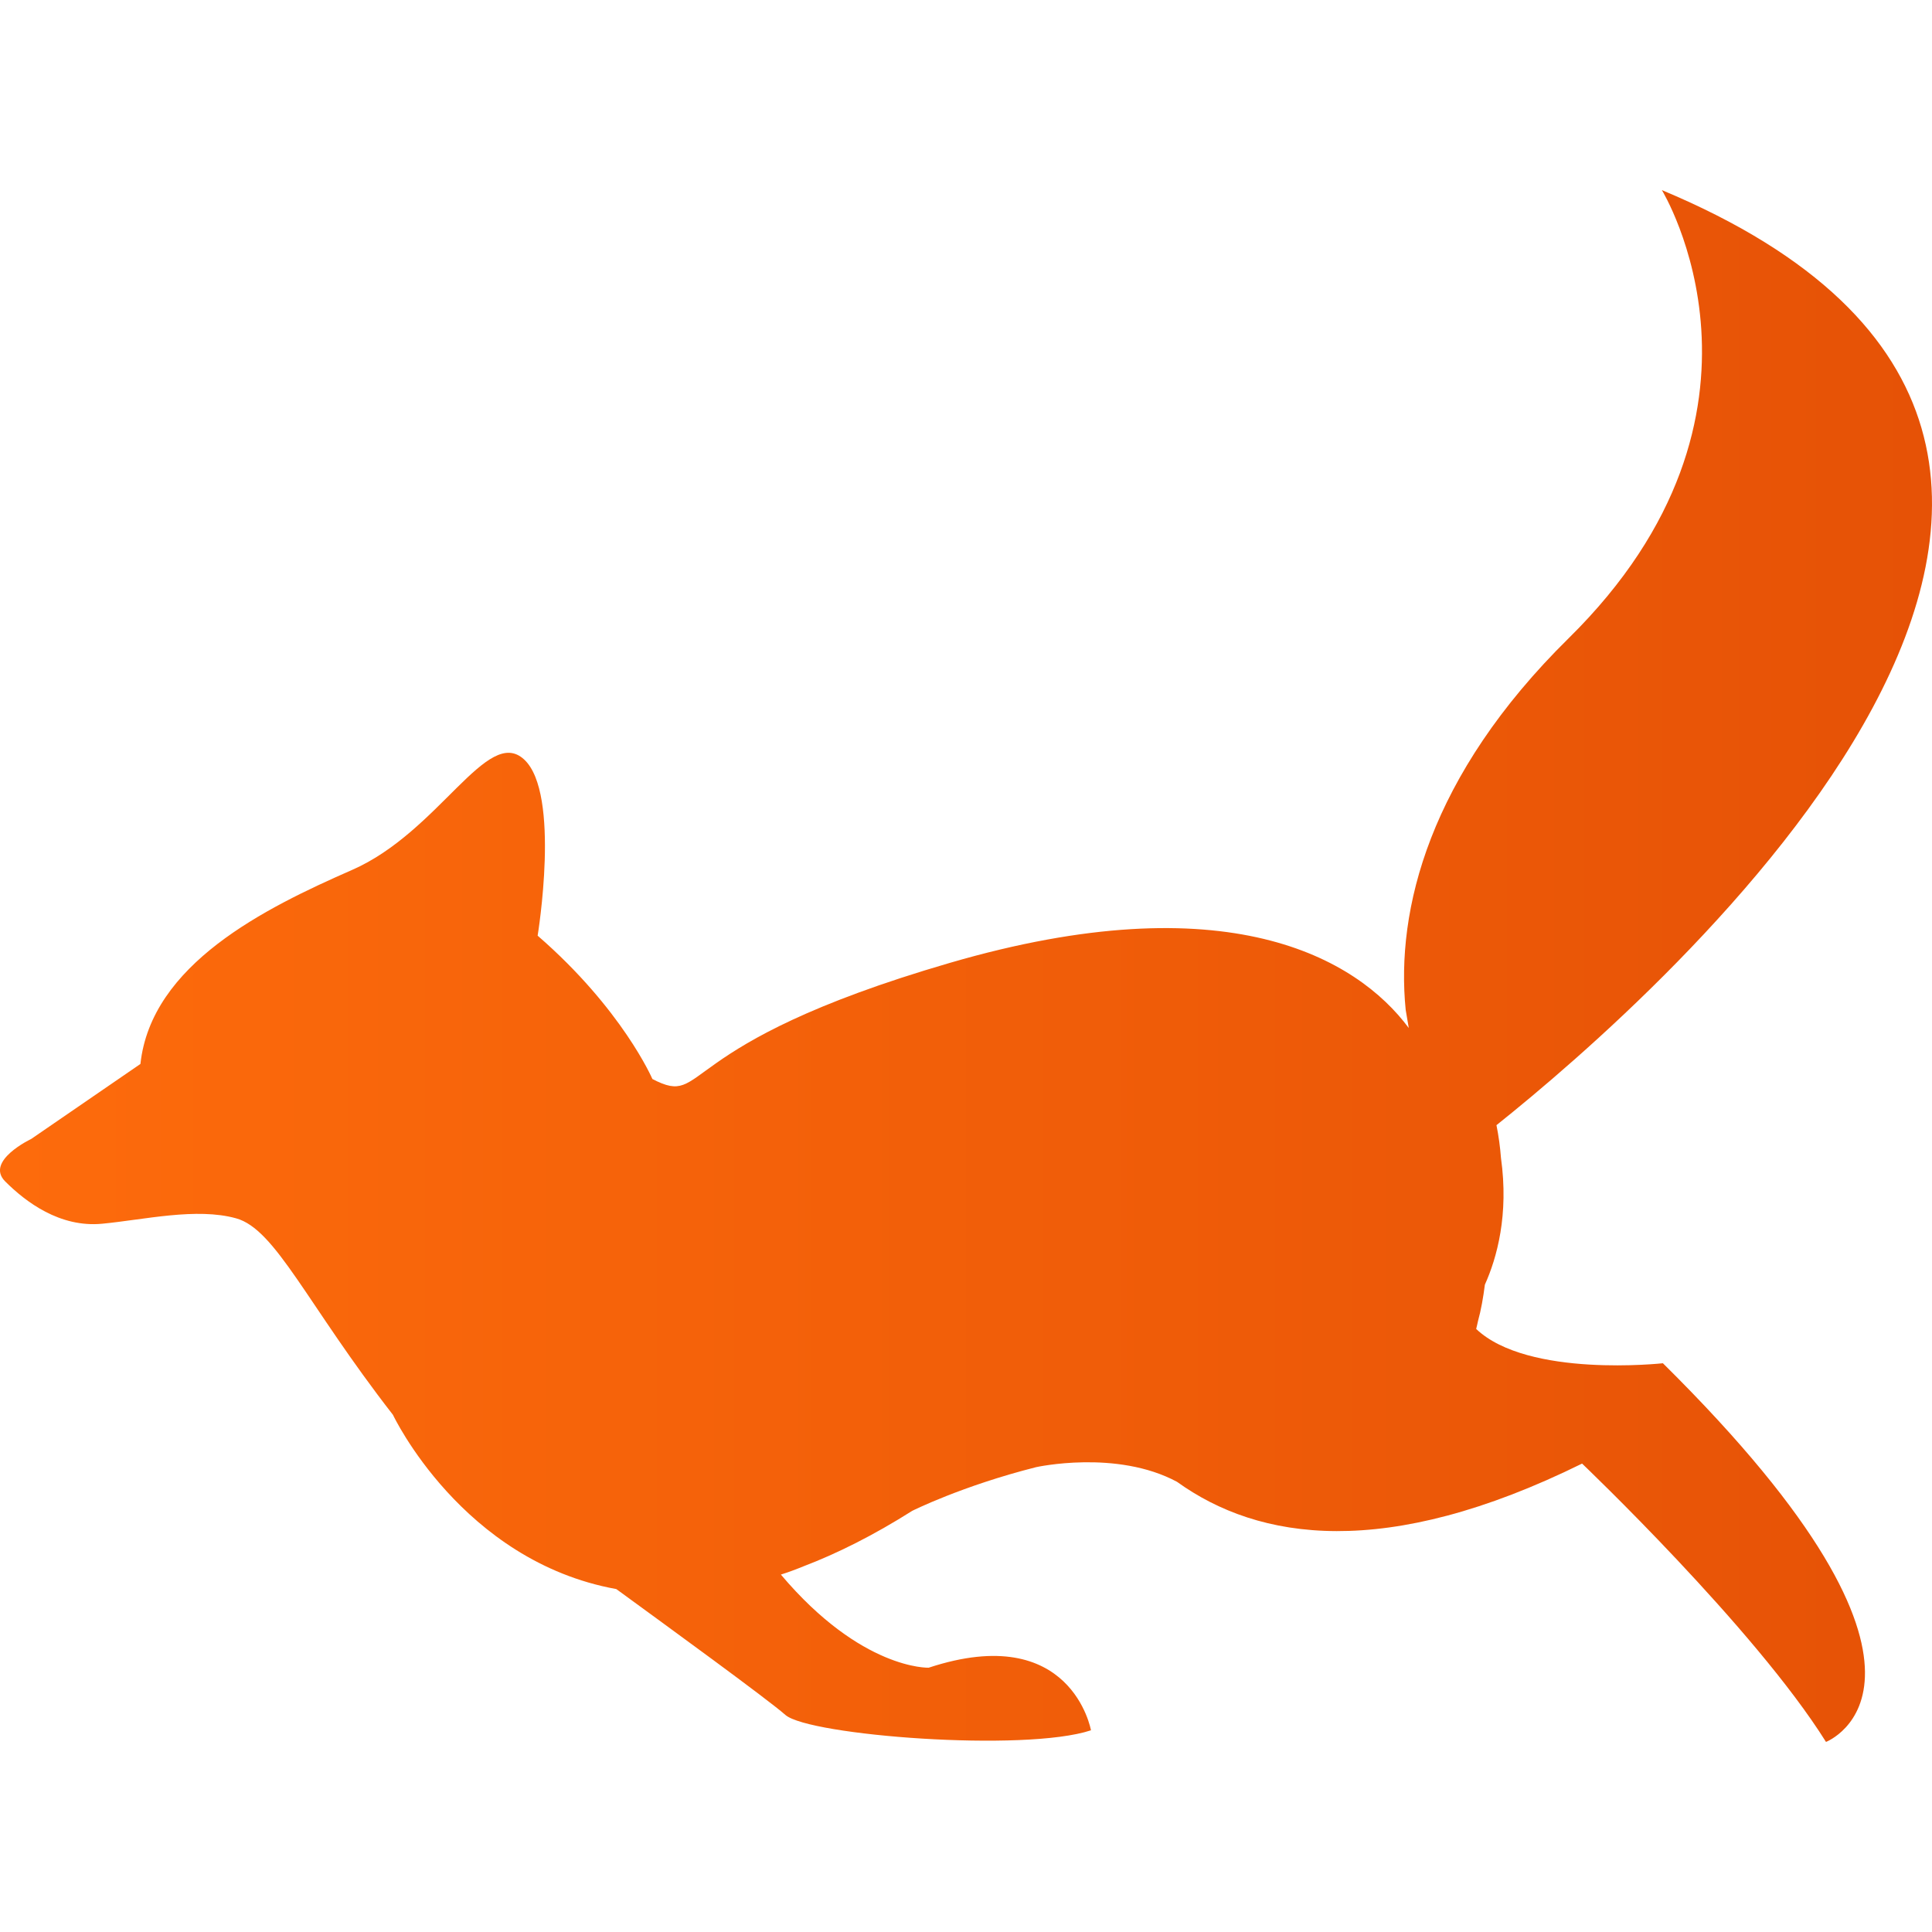
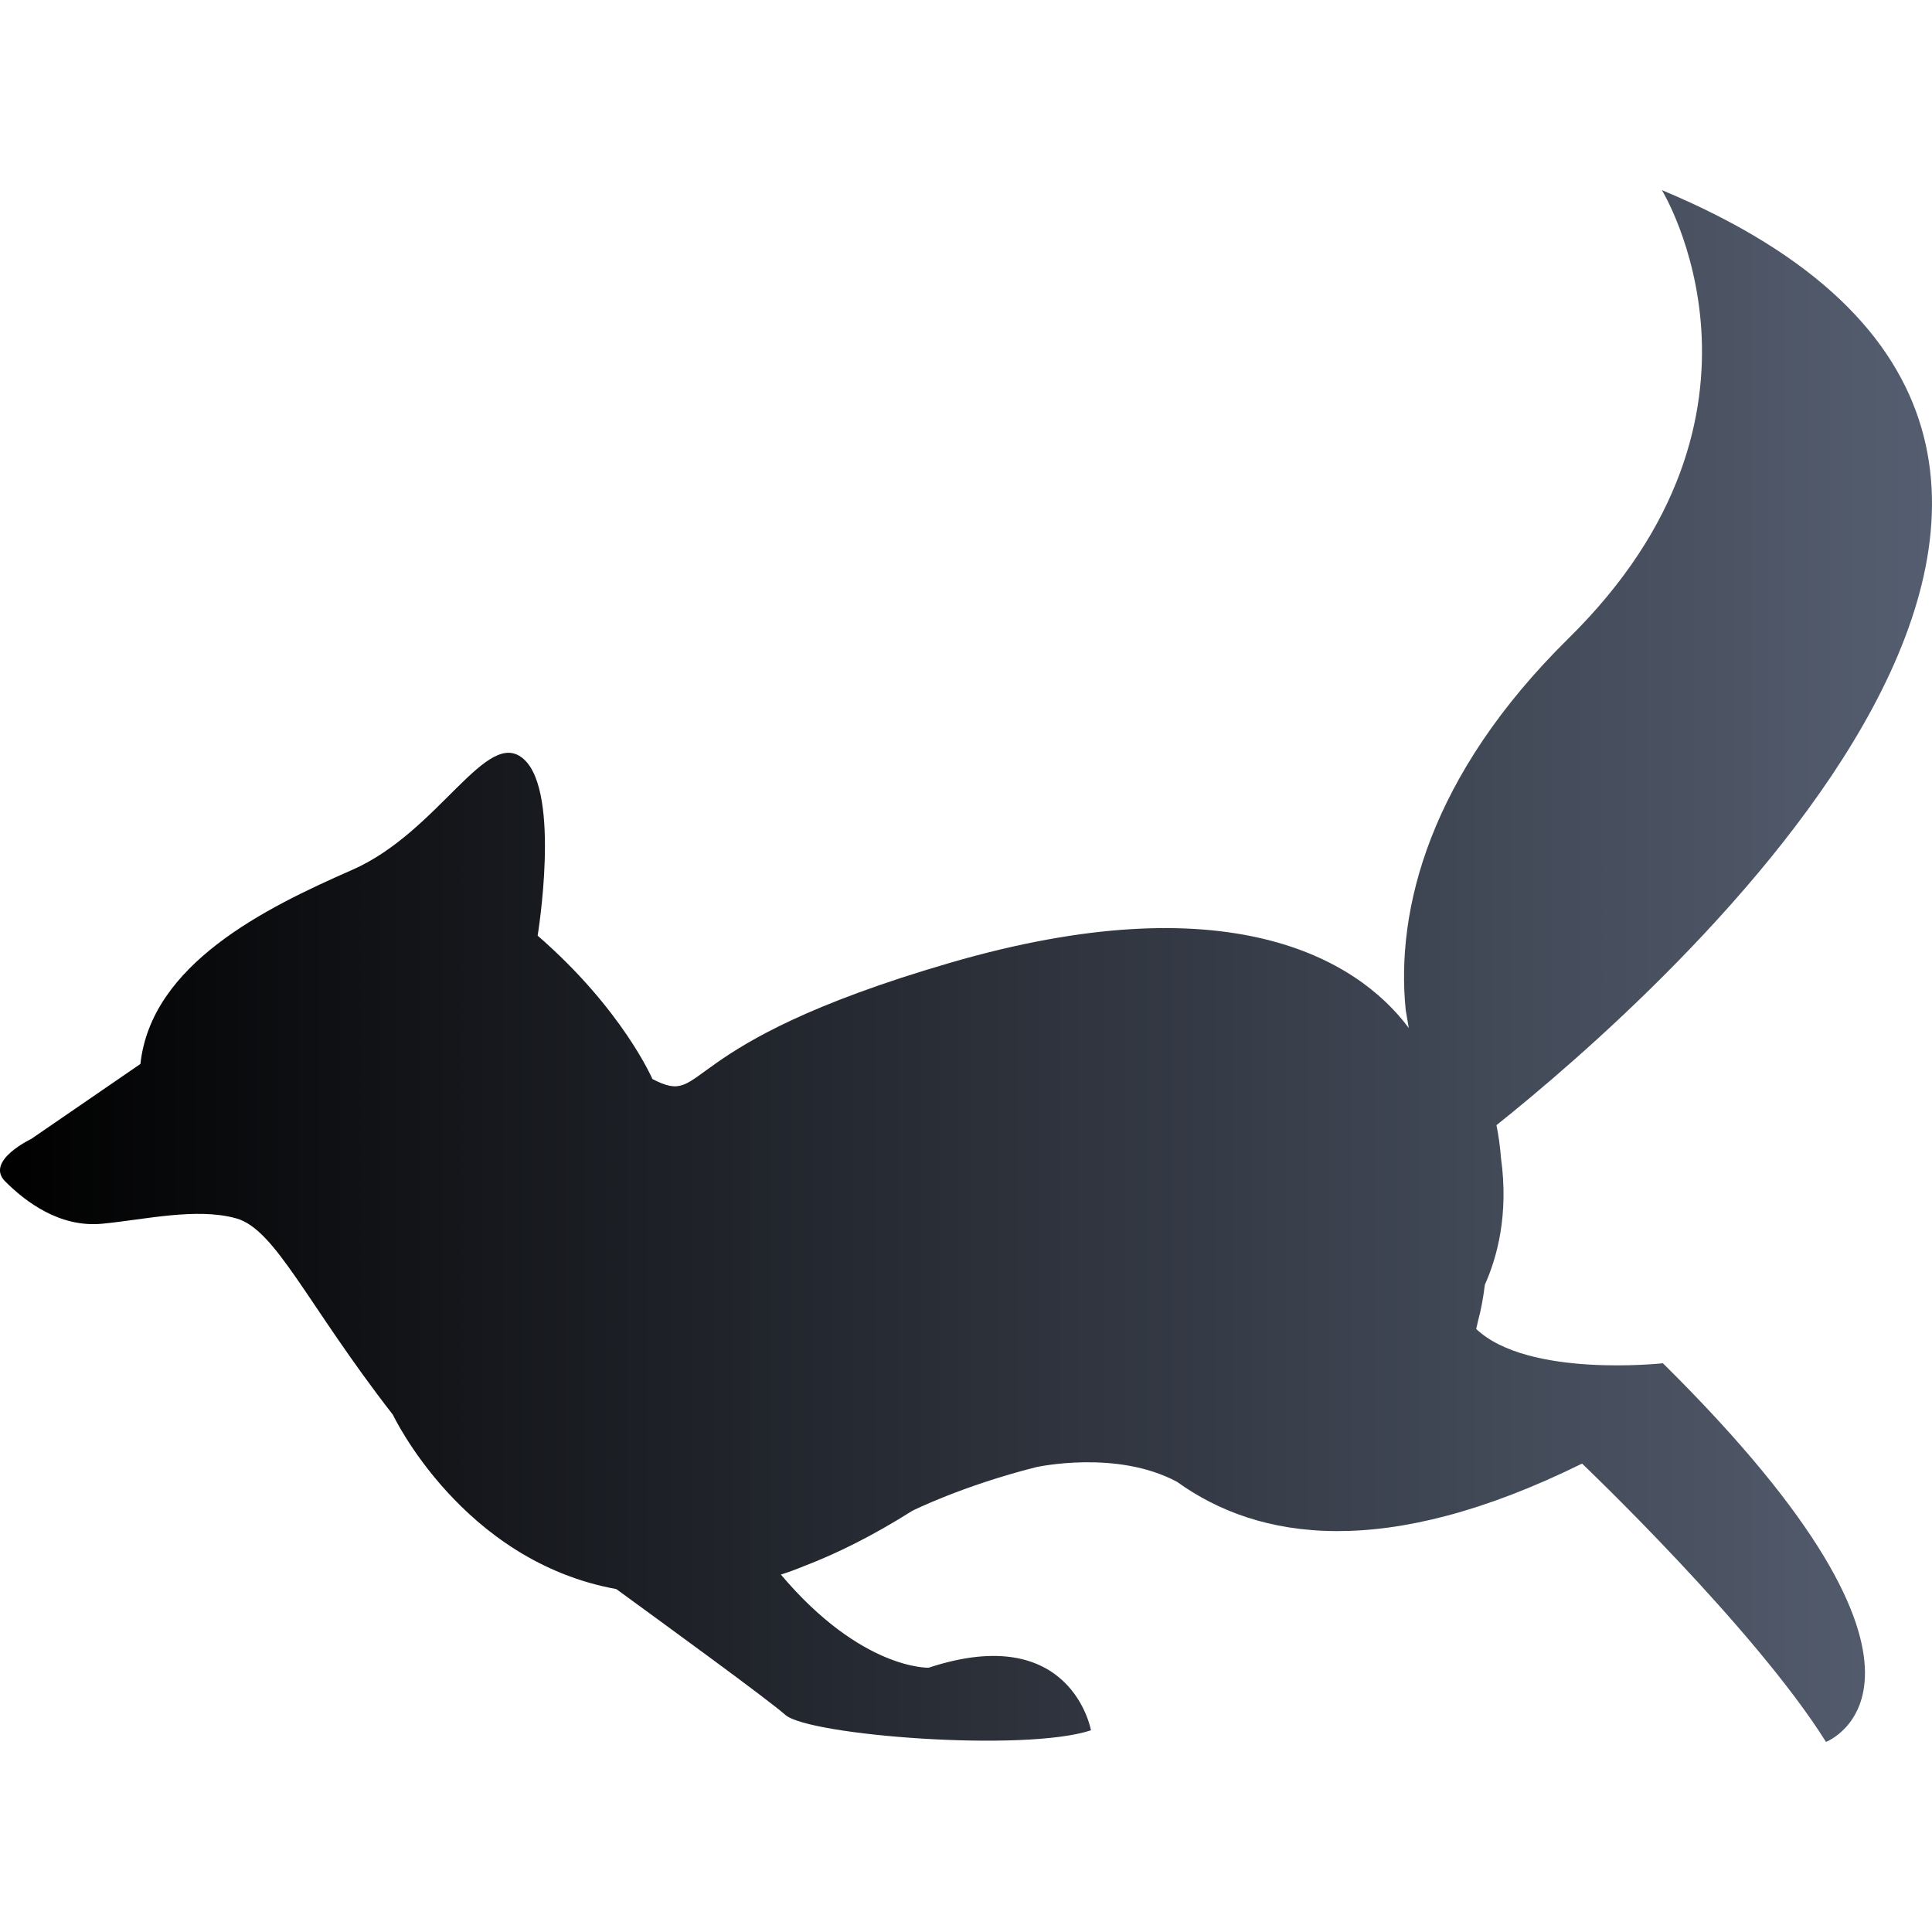
<svg xmlns="http://www.w3.org/2000/svg" viewBox="0 0 60 60">
  <defs>
    <linearGradient id="a" x1="0" x2="60" y1="30" y2="30" gradientUnits="userSpaceOnUse">
-       <stop offset="0" style="stop-color:#fd6b0c" />
-       <stop offset="1" style="stop-color:#e65206" />
+       <stop offset="0" style="stop-color:#939597," />
+       <stop offset="1" style="stop-color:#555e70" />
    </linearGradient>
  </defs>
  <path fill="url(#a)" d="M45.844 41.272c.018-.08.039-.156.055-.239.097-.35.164-.735.215-1.136.375-.835.747-2.172.5-3.936a8.298 8.298 0 0 0-.14-1.018c4.957-3.957 24.499-20.957 5.137-29.039 0 0 4.23 6.9-2.898 13.92-4.332 4.266-5.37 8.436-5.058 11.538l.096.564c-1.62-2.178-5.652-4.53-14.256-2.022-8.736 2.544-7.476 4.518-9.234 3.606 0 0-.93-2.166-3.564-4.452 0 0 .726-4.416-.42-5.472-1.146-1.062-2.628 2.244-5.346 3.432-2.712 1.188-6.234 2.928-6.57 6.024L.971 35.37s-1.446.684-.81 1.32c.636.636 1.698 1.44 3.012 1.314 1.314-.126 2.928-.51 4.158-.168 1.23.336 2.202 2.67 4.872 6.102 0 0 2.142 4.542 6.936 5.412.036.024.072.054.108.078 1.404 1.026 4.584 3.336 5.148 3.834.744.636 7.422 1.158 9.486.474 0 0-.6-3.408-5.04-1.944 0 0-2.082.078-4.59-2.892.228-.072.456-.156.69-.252 1.056-.402 2.184-.966 3.39-1.728 0 0 1.542-.774 3.846-1.356 0 0 2.497-.555 4.376.455 2.542 1.829 6.483 2.442 12.58-.566 0 0 5.357 5.102 7.575 8.644 0 0 4.916-1.89-5.065-11.76 0-.001-4.188.464-5.799-1.065z" />
</svg>
